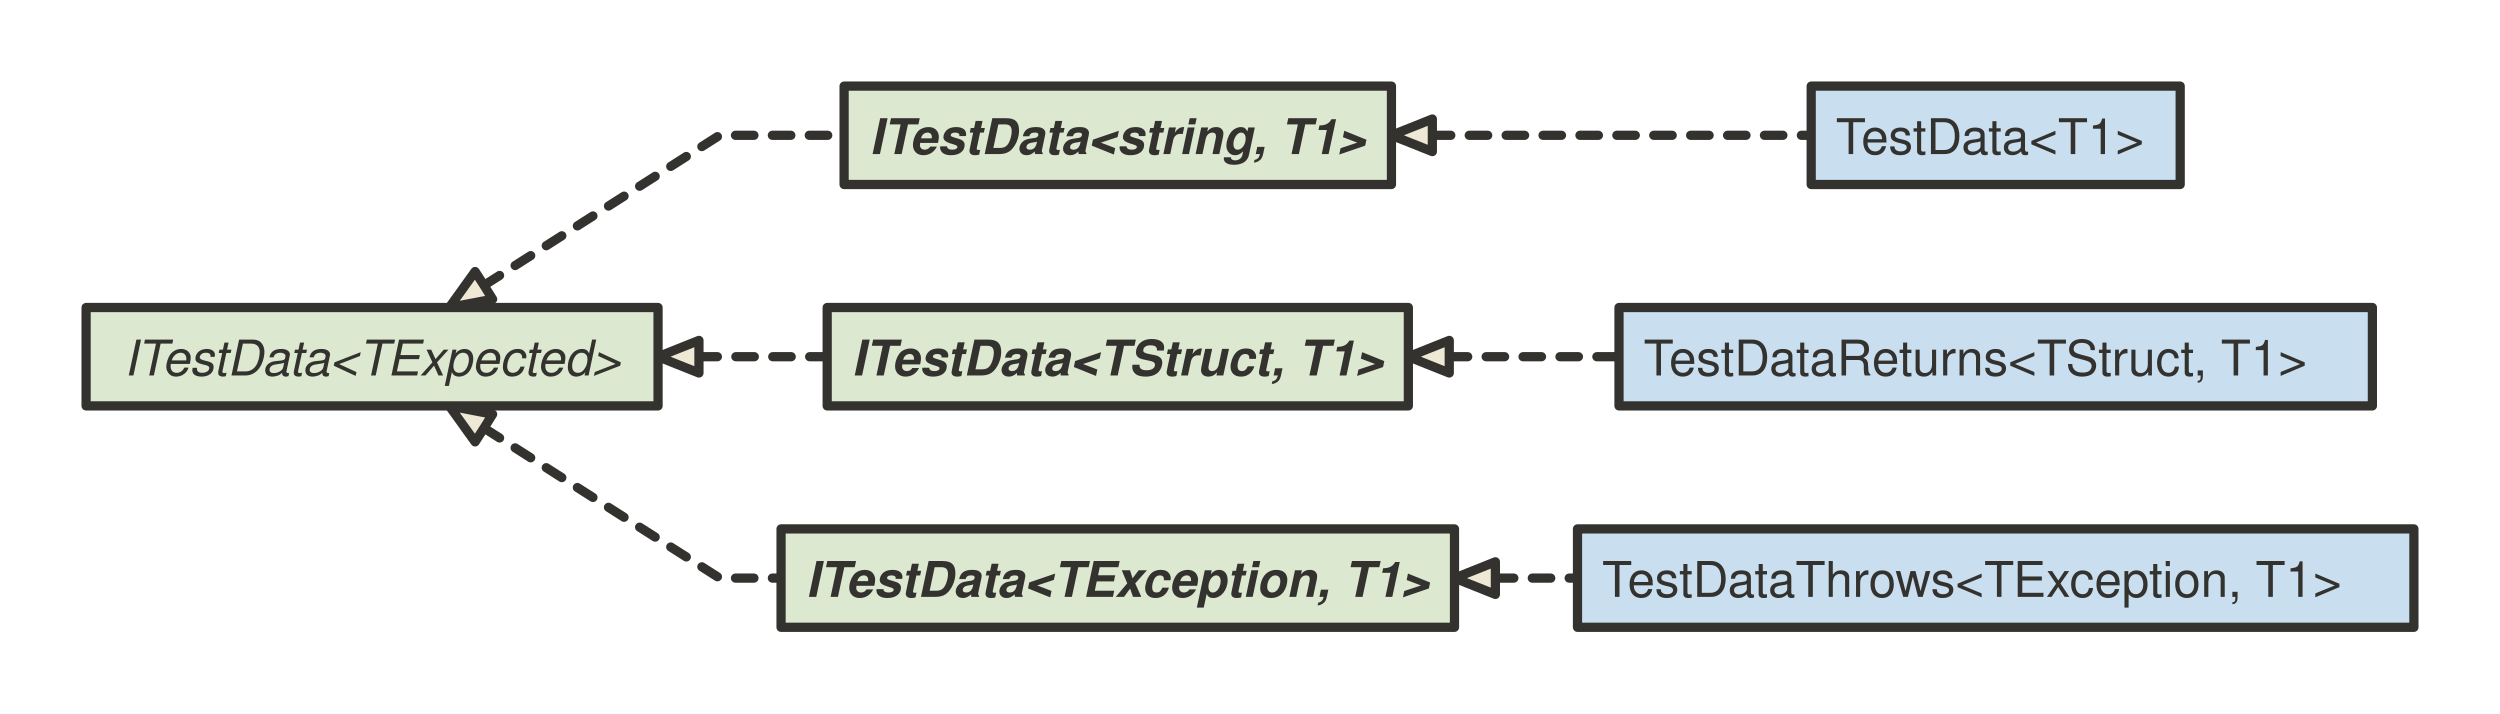
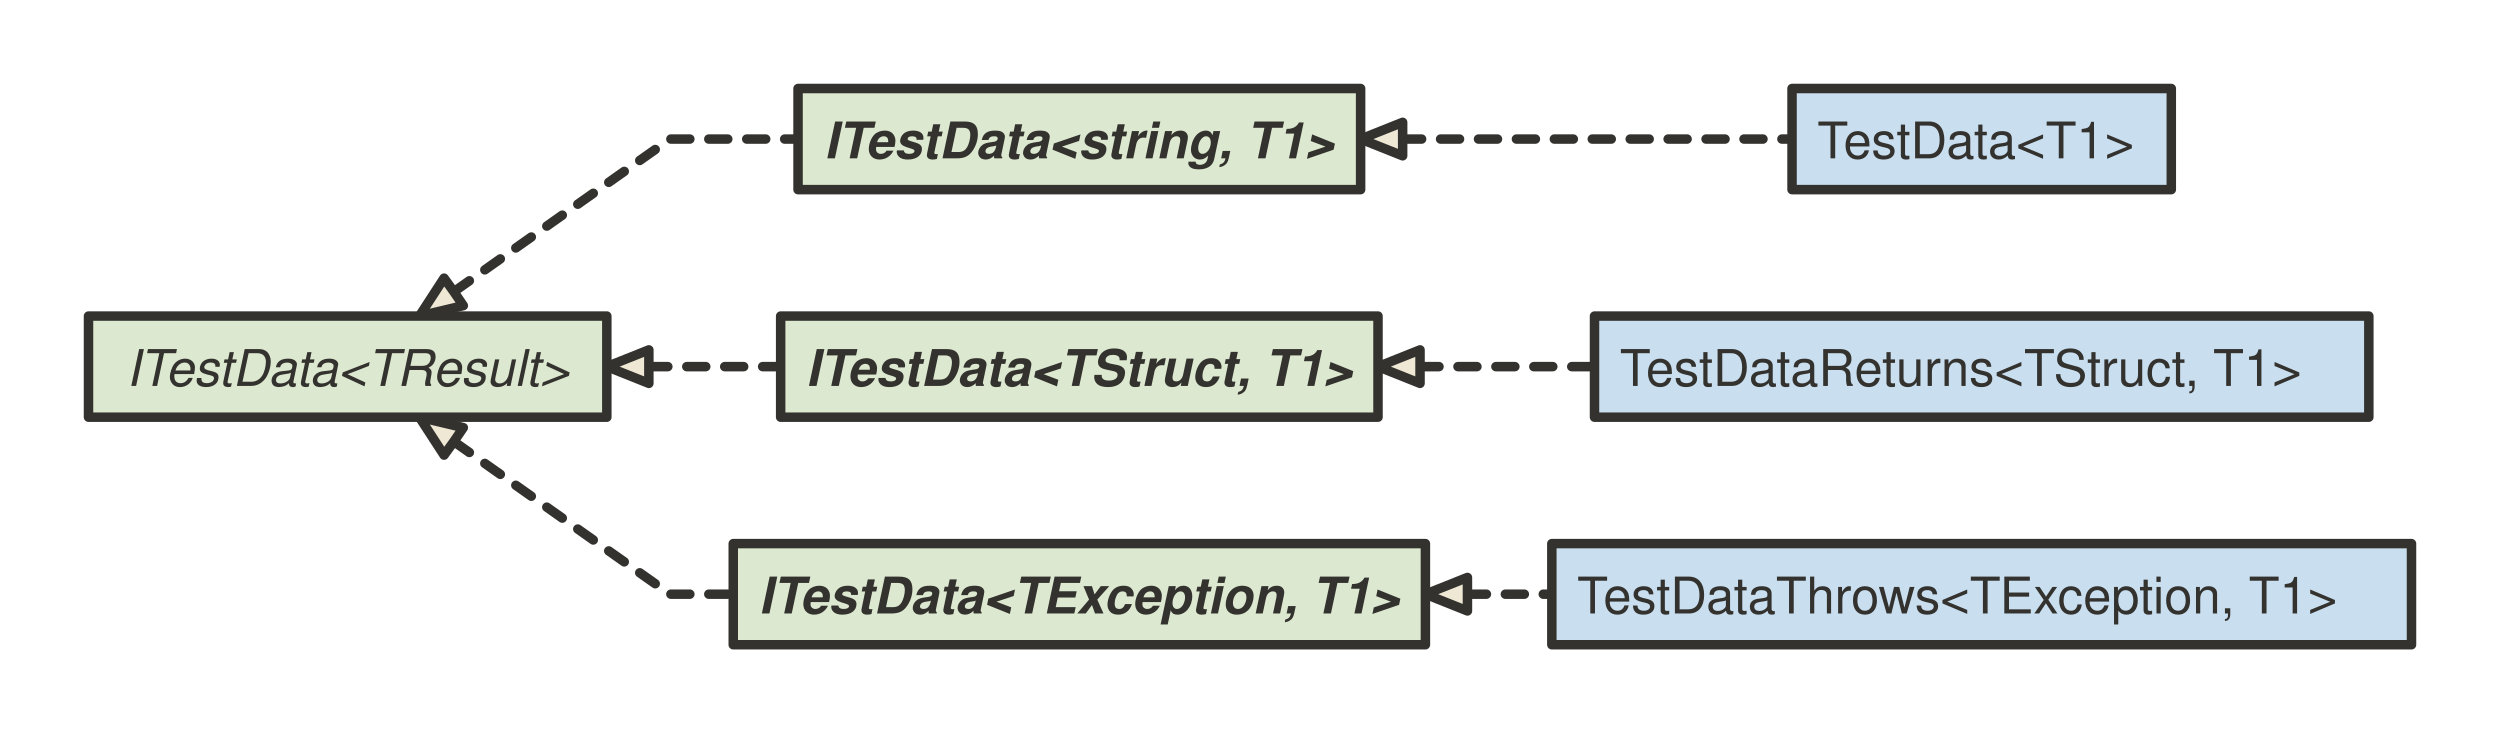
- <svg xmlns="http://www.w3.org/2000/svg" version="1.1" baseProfile="full" width="813.0" height="232.0" viewBox="0 0 813 232">
+ <svg xmlns="http://www.w3.org/2000/svg" version="1.1" baseProfile="full" width="791.0" height="232.0" viewBox="0 0 791 232">
  <g stroke-width="1.0" text-align="left" font="12pt Helvetica, Arial, sans-serif" font-size="12pt" font-family="Helvetica" font-weight="bold" font-style="normal">
    <g font-family="Helvetica" font-size="12pt" font-weight="bold" font-style="normal" stroke-width="3.0" stroke-linejoin="round" stroke-linecap="round" stroke="#33322E">
      <g stroke="transparent" fill="transparent">
-         <rect x="0.0" y="0.0" height="232.0" width="813.0" stroke="none" />
+         <rect x="0.0" y="0.0" height="232.0" width="791.0" stroke="none" />
      </g>
      <g transform="translate(8, 8)" fill="#33322E">
        <g transform="translate(20, 20)" fill="#eee8d5" font-family="Helvetica" font-size="12pt" font-weight="normal" font-style="normal">
          <g stroke-dasharray="6 6">
-             <path d="M129.4 64.8 L206 16 L246.5 16 L246.5 16.0 " fill="none" />
+             <path d="M115.6 64.3 L184 16 L224.5 16 L224.5 16.0 " fill="none" />
          </g>
-           <path d="M126.5 60.3 L129.4 64.8 L132.2 69.3 L118.1 72.0 Z" />
+           <path d="M112.5 60.0 L115.6 64.3 L118.6 68.7 L104.7 72.0 Z" />
          <g stroke-dasharray="6 6">
-             <path d="M437.8 16.0 L465 16 L561 16 L561.0 16.0 " fill="none" />
+             <path d="M415.8 16.0 L443 16 L539 16 L539.0 16.0 " fill="none" />
          </g>
-           <path d="M437.8 10.7 L437.8 16.0 L437.8 21.3 L424.5 16.0 Z" />
+           <path d="M415.8 10.7 L415.8 16.0 L415.8 21.3 L402.5 16.0 Z" />
          <g stroke-dasharray="6 6">
-             <path d="M199.3 88.0 L206 88 L241 88 L241.0 88.0 " fill="none" />
+             <path d="M177.3 88.0 L184 88 L219 88 L219.0 88.0 " fill="none" />
          </g>
-           <path d="M199.3 82.7 L199.3 88.0 L199.3 93.3 L186.0 88.0 Z" />
+           <path d="M177.3 82.7 L177.3 88.0 L177.3 93.3 L164.0 88.0 Z" />
          <g stroke-dasharray="6 6">
-             <path d="M443.3 88.0 L465 88 L498.5 88 L498.5 88.0 " fill="none" />
+             <path d="M421.3 88.0 L443 88 L476.5 88 L476.5 88.0 " fill="none" />
          </g>
-           <path d="M443.3 82.7 L443.3 88.0 L443.3 93.3 L430.0 88.0 Z" />
+           <path d="M421.3 82.7 L421.3 88.0 L421.3 93.3 L408.0 88.0 Z" />
          <g stroke-dasharray="6 6">
-             <path d="M129.4 111.2 L206 160 L226 160 L226.0 160.0 " fill="none" />
+             <path d="M115.6 111.7 L184 160 L204 160 L204.0 160.0 " fill="none" />
          </g>
-           <path d="M132.2 106.7 L129.4 111.2 L126.5 115.7 L118.1 104.0 Z" />
+           <path d="M118.6 107.3 L115.6 111.7 L112.5 116.0 L104.7 104.0 Z" />
          <g stroke-dasharray="6 6">
-             <path d="M458.3 160.0 L465 160 L485 160 L485.0 160.0 " fill="none" />
+             <path d="M436.3 160.0 L443 160 L463 160 L463.0 160.0 " fill="none" />
          </g>
-           <path d="M458.3 154.7 L458.3 160.0 L458.3 165.3 L445.0 160.0 Z" />
-           <g data-name="ITestData&lt;TExpected&gt;">
-             <g fill="#DCE8CF" stroke="#33322E" data-name="ITestData&lt;TExpected&gt;">
-               <rect x="0.0" y="72.0" height="32.0" width="186.0" data-name="ITestData&lt;TExpected&gt;" />
+           <path d="M436.3 154.7 L436.3 160.0 L436.3 165.3 L423.0 160.0 Z" />
+           <g data-name="ITestData&lt;TResult&gt;">
+             <g fill="#DCE8CF" stroke="#33322E" data-name="ITestData&lt;TResult&gt;">
+               <rect x="0.0" y="72.0" height="32.0" width="164.0" data-name="ITestData&lt;TResult&gt;" />
            </g>
-             <g transform="translate(0, 72)" font-family="Helvetica" font-size="12pt" font-weight="normal" font-style="italic" data-name="ITestData&lt;TExpected&gt;" data-compartment="0">
-               <g transform="translate(8, 8)" fill="#33322E" text-align="center" data-name="ITestData&lt;TExpected&gt;" data-compartment="0">
-                 <text x="85.0" y="14.1" stroke="none" text-anchor="middle" data-name="ITestData&lt;TExpected&gt;" data-compartment="0">ITestData&lt;TExpected&gt;</text>
+             <g transform="translate(0, 72)" font-family="Helvetica" font-size="12pt" font-weight="normal" font-style="italic" data-name="ITestData&lt;TResult&gt;" data-compartment="0">
+               <g transform="translate(8, 8)" fill="#33322E" text-align="center" data-name="ITestData&lt;TResult&gt;" data-compartment="0">
+                 <text x="74.0" y="14.1" stroke="none" text-anchor="middle" data-name="ITestData&lt;TResult&gt;" data-compartment="0">ITestData&lt;TResult&gt;</text>
              </g>
            </g>
          </g>
          <g data-name="ITestData&lt;string, T1&gt;">
            <g fill="#DCE8CF" stroke="#33322E" data-name="ITestData&lt;string, T1&gt;">
-               <rect x="246.5" y="0.0" height="32.0" width="178.0" data-name="ITestData&lt;string, T1&gt;" />
+               <rect x="224.5" y="0.0" height="32.0" width="178.0" data-name="ITestData&lt;string, T1&gt;" />
            </g>
-             <g transform="translate(246.5, 0)" font-family="Helvetica" font-size="12pt" font-weight="bold" font-style="italic" data-name="ITestData&lt;string, T1&gt;" data-compartment="0">
+             <g transform="translate(224.5, 0)" font-family="Helvetica" font-size="12pt" font-weight="bold" font-style="italic" data-name="ITestData&lt;string, T1&gt;" data-compartment="0">
              <g transform="translate(8, 8)" fill="#33322E" text-align="center" data-name="ITestData&lt;string, T1&gt;" data-compartment="0">
                <text x="81.0" y="14.1" stroke="none" text-anchor="middle" data-name="ITestData&lt;string, T1&gt;" data-compartment="0">ITestData&lt;string, T1&gt;</text>
              </g>
            </g>
          </g>
          <g data-name="TestData&lt;T1&gt;">
            <g fill="#C9DEEF" stroke="#33322E" data-name="TestData&lt;T1&gt;">
-               <rect x="561.0" y="0.0" height="32.0" width="120.0" data-name="TestData&lt;T1&gt;" />
+               <rect x="539.0" y="0.0" height="32.0" width="120.0" data-name="TestData&lt;T1&gt;" />
            </g>
-             <g transform="translate(561, 0)" font-family="Helvetica" font-size="12pt" font-weight="normal" font-style="normal" data-name="TestData&lt;T1&gt;" data-compartment="0">
+             <g transform="translate(539, 0)" font-family="Helvetica" font-size="12pt" font-weight="normal" font-style="normal" data-name="TestData&lt;T1&gt;" data-compartment="0">
              <g transform="translate(8, 8)" fill="#33322E" text-align="left" data-name="TestData&lt;T1&gt;" data-compartment="0">
                <text x="0.0" y="14.1" stroke="none" data-name="TestData&lt;T1&gt;" data-compartment="0">TestData&lt;T1&gt;</text>
              </g>
            </g>
          </g>
          <g data-name="ITestData&lt;TStruct, T1&gt;">
            <g fill="#DCE8CF" stroke="#33322E" data-name="ITestData&lt;TStruct, T1&gt;">
-               <rect x="241.0" y="72.0" height="32.0" width="189.0" data-name="ITestData&lt;TStruct, T1&gt;" />
+               <rect x="219.0" y="72.0" height="32.0" width="189.0" data-name="ITestData&lt;TStruct, T1&gt;" />
            </g>
-             <g transform="translate(241, 72)" font-family="Helvetica" font-size="12pt" font-weight="bold" font-style="italic" data-name="ITestData&lt;TStruct, T1&gt;" data-compartment="0">
+             <g transform="translate(219, 72)" font-family="Helvetica" font-size="12pt" font-weight="bold" font-style="italic" data-name="ITestData&lt;TStruct, T1&gt;" data-compartment="0">
              <g transform="translate(8, 8)" fill="#33322E" text-align="center" data-name="ITestData&lt;TStruct, T1&gt;" data-compartment="0">
                <text x="86.5" y="14.1" stroke="none" text-anchor="middle" data-name="ITestData&lt;TStruct, T1&gt;" data-compartment="0">ITestData&lt;TStruct, T1&gt;</text>
              </g>
            </g>
          </g>
          <g data-name="TestDataReturns&lt;TStruct, T1&gt;">
            <g fill="#C9DEEF" stroke="#33322E" data-name="TestDataReturns&lt;TStruct, T1&gt;">
-               <rect x="498.5" y="72.0" height="32.0" width="245.0" data-name="TestDataReturns&lt;TStruct, T1&gt;" />
+               <rect x="476.5" y="72.0" height="32.0" width="245.0" data-name="TestDataReturns&lt;TStruct, T1&gt;" />
            </g>
-             <g transform="translate(498.5, 72)" font-family="Helvetica" font-size="12pt" font-weight="normal" font-style="normal" data-name="TestDataReturns&lt;TStruct, T1&gt;" data-compartment="0">
+             <g transform="translate(476.5, 72)" font-family="Helvetica" font-size="12pt" font-weight="normal" font-style="normal" data-name="TestDataReturns&lt;TStruct, T1&gt;" data-compartment="0">
              <g transform="translate(8, 8)" fill="#33322E" text-align="left" data-name="TestDataReturns&lt;TStruct, T1&gt;" data-compartment="0">
                <text x="0.0" y="14.1" stroke="none" data-name="TestDataReturns&lt;TStruct, T1&gt;" data-compartment="0">TestDataReturns&lt;TStruct, T1&gt;</text>
              </g>
            </g>
          </g>
          <g data-name="ITestData&lt;TException, T1&gt;">
            <g fill="#DCE8CF" stroke="#33322E" data-name="ITestData&lt;TException, T1&gt;">
-               <rect x="226.0" y="144.0" height="32.0" width="219.0" data-name="ITestData&lt;TException, T1&gt;" />
+               <rect x="204.0" y="144.0" height="32.0" width="219.0" data-name="ITestData&lt;TException, T1&gt;" />
            </g>
-             <g transform="translate(226, 144)" font-family="Helvetica" font-size="12pt" font-weight="bold" font-style="italic" data-name="ITestData&lt;TException, T1&gt;" data-compartment="0">
+             <g transform="translate(204, 144)" font-family="Helvetica" font-size="12pt" font-weight="bold" font-style="italic" data-name="ITestData&lt;TException, T1&gt;" data-compartment="0">
              <g transform="translate(8, 8)" fill="#33322E" text-align="center" data-name="ITestData&lt;TException, T1&gt;" data-compartment="0">
                <text x="101.5" y="14.1" stroke="none" text-anchor="middle" data-name="ITestData&lt;TException, T1&gt;" data-compartment="0">ITestData&lt;TException, T1&gt;</text>
              </g>
            </g>
          </g>
          <g data-name="TestDataThrows&lt;TException, T1&gt;">
            <g fill="#C9DEEF" stroke="#33322E" data-name="TestDataThrows&lt;TException, T1&gt;">
-               <rect x="485.0" y="144.0" height="32.0" width="272.0" data-name="TestDataThrows&lt;TException, T1&gt;" />
+               <rect x="463.0" y="144.0" height="32.0" width="272.0" data-name="TestDataThrows&lt;TException, T1&gt;" />
            </g>
-             <g transform="translate(485, 144)" font-family="Helvetica" font-size="12pt" font-weight="normal" font-style="normal" data-name="TestDataThrows&lt;TException, T1&gt;" data-compartment="0">
+             <g transform="translate(463, 144)" font-family="Helvetica" font-size="12pt" font-weight="normal" font-style="normal" data-name="TestDataThrows&lt;TException, T1&gt;" data-compartment="0">
              <g transform="translate(8, 8)" fill="#33322E" text-align="left" data-name="TestDataThrows&lt;TException, T1&gt;" data-compartment="0">
                <text x="0.0" y="14.1" stroke="none" data-name="TestDataThrows&lt;TException, T1&gt;" data-compartment="0">TestDataThrows&lt;TException, T1&gt;</text>
              </g>
            </g>
          </g>
        </g>
      </g>
    </g>
  </g>
</svg>
